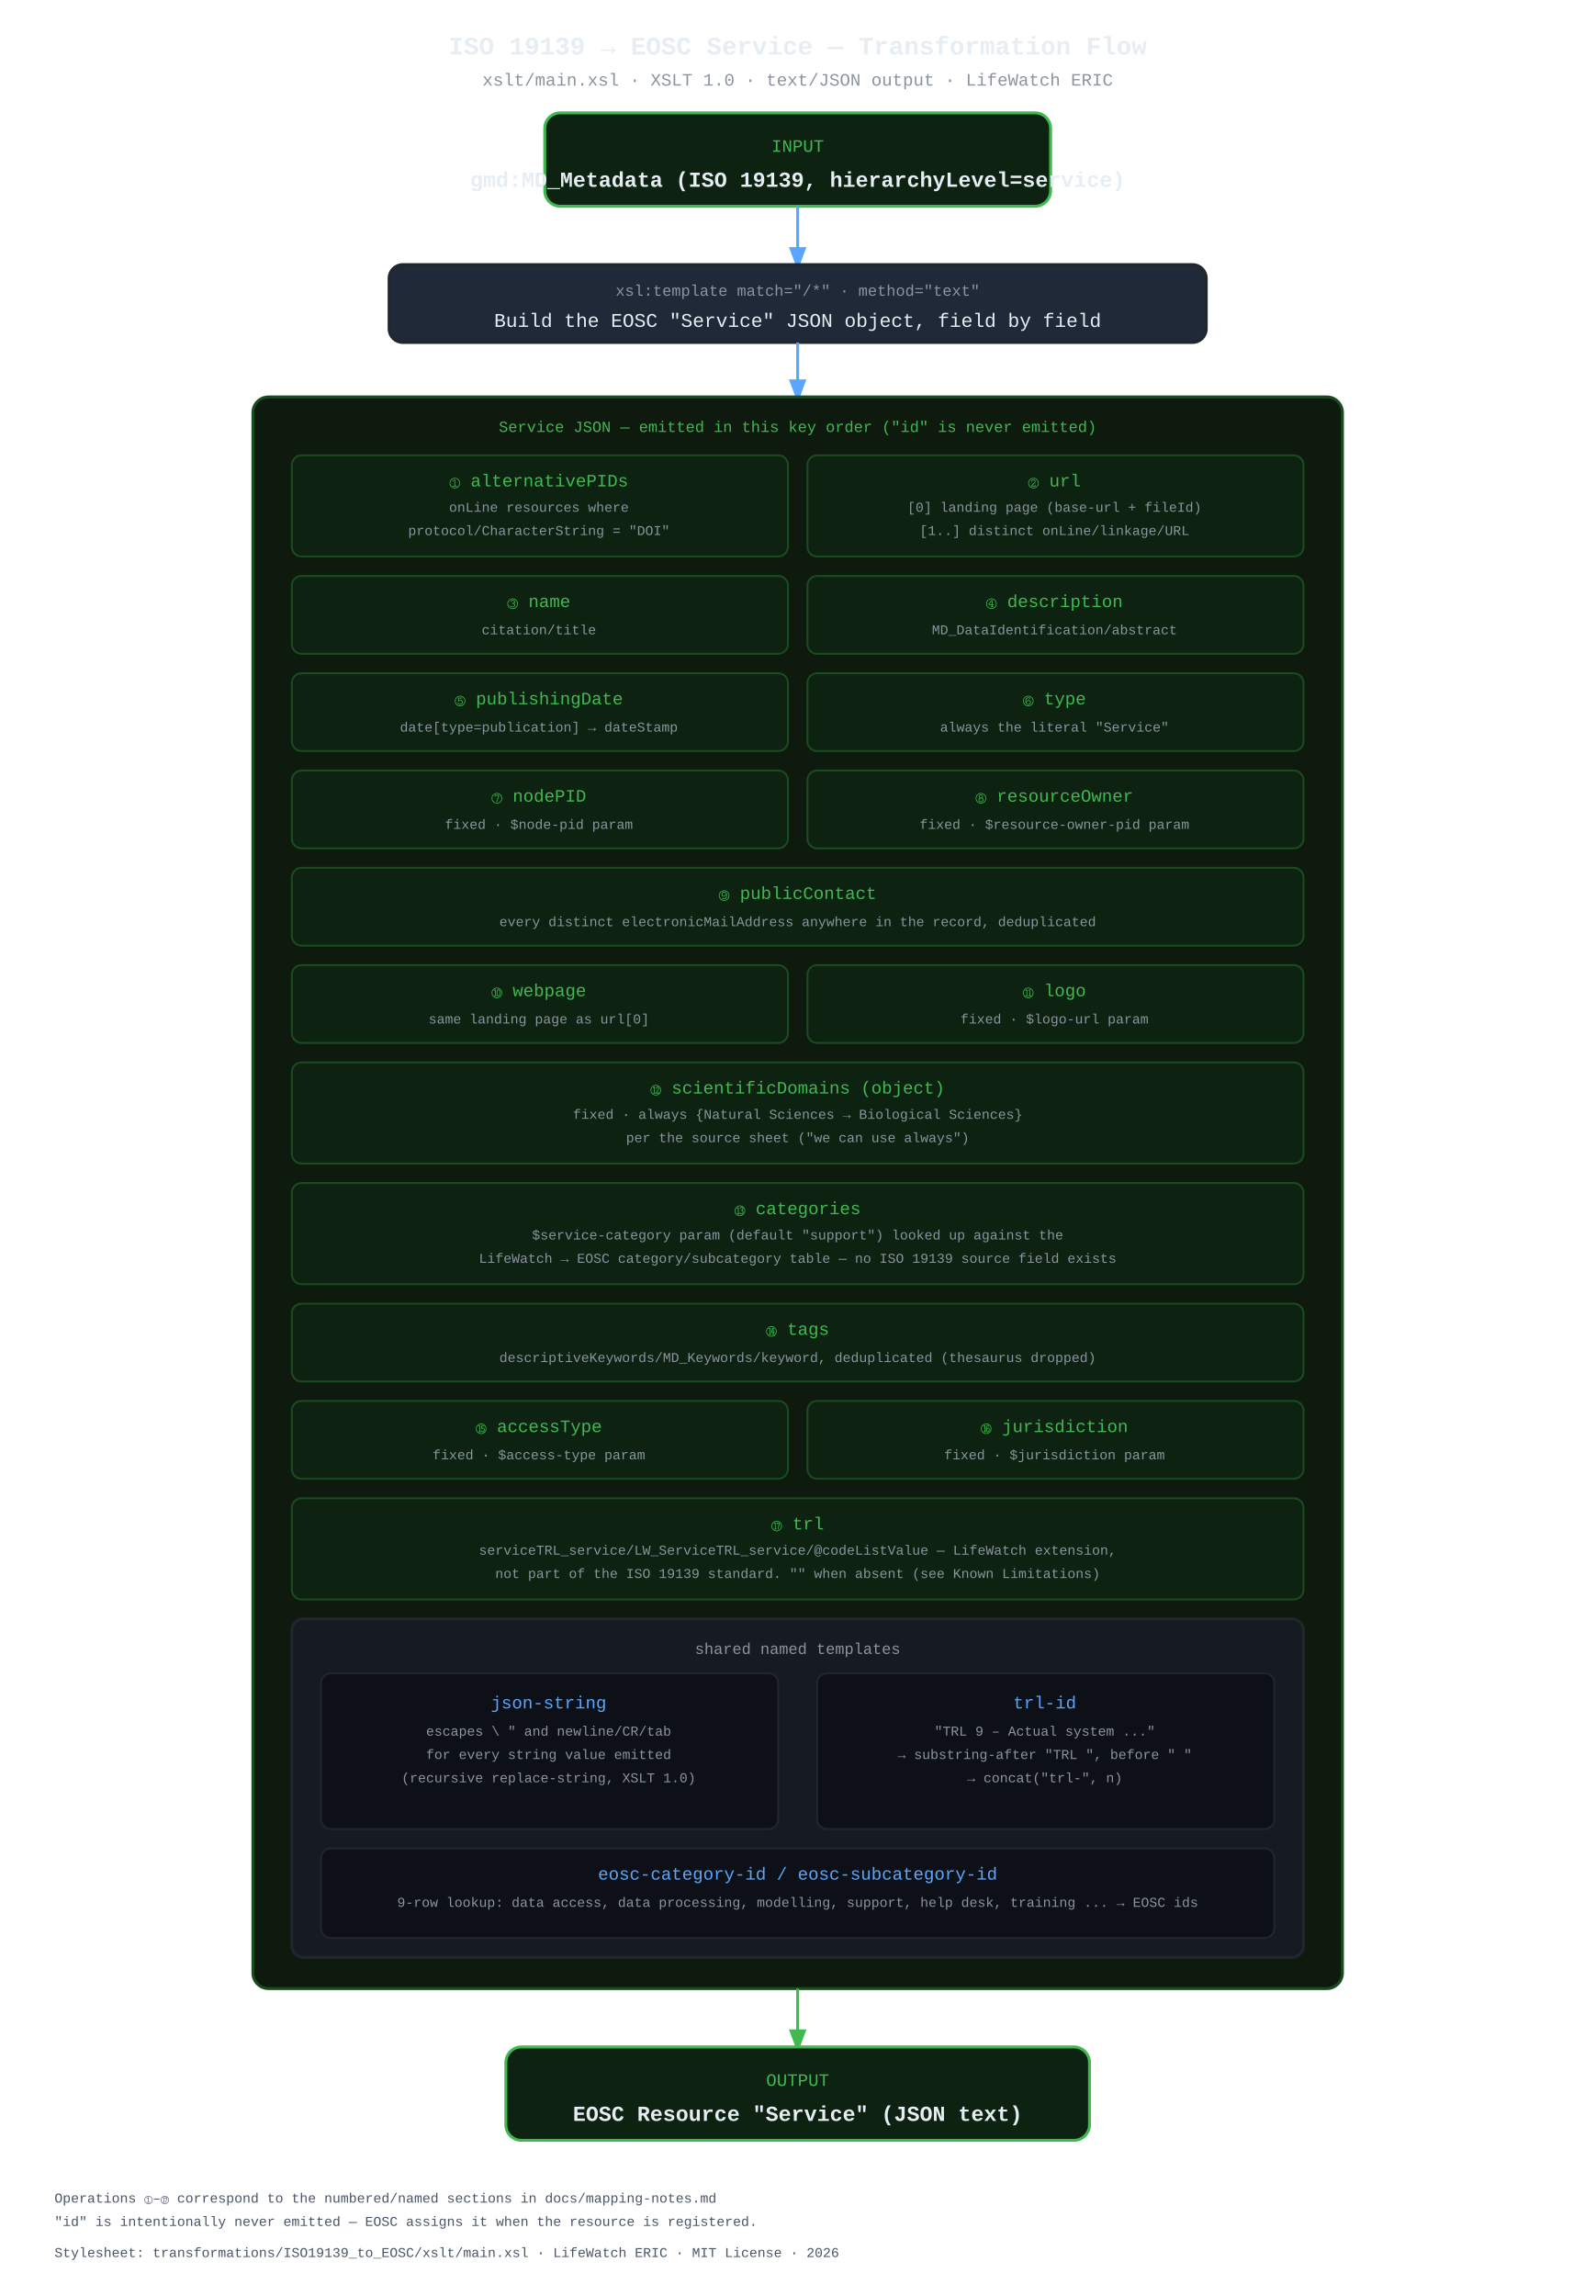
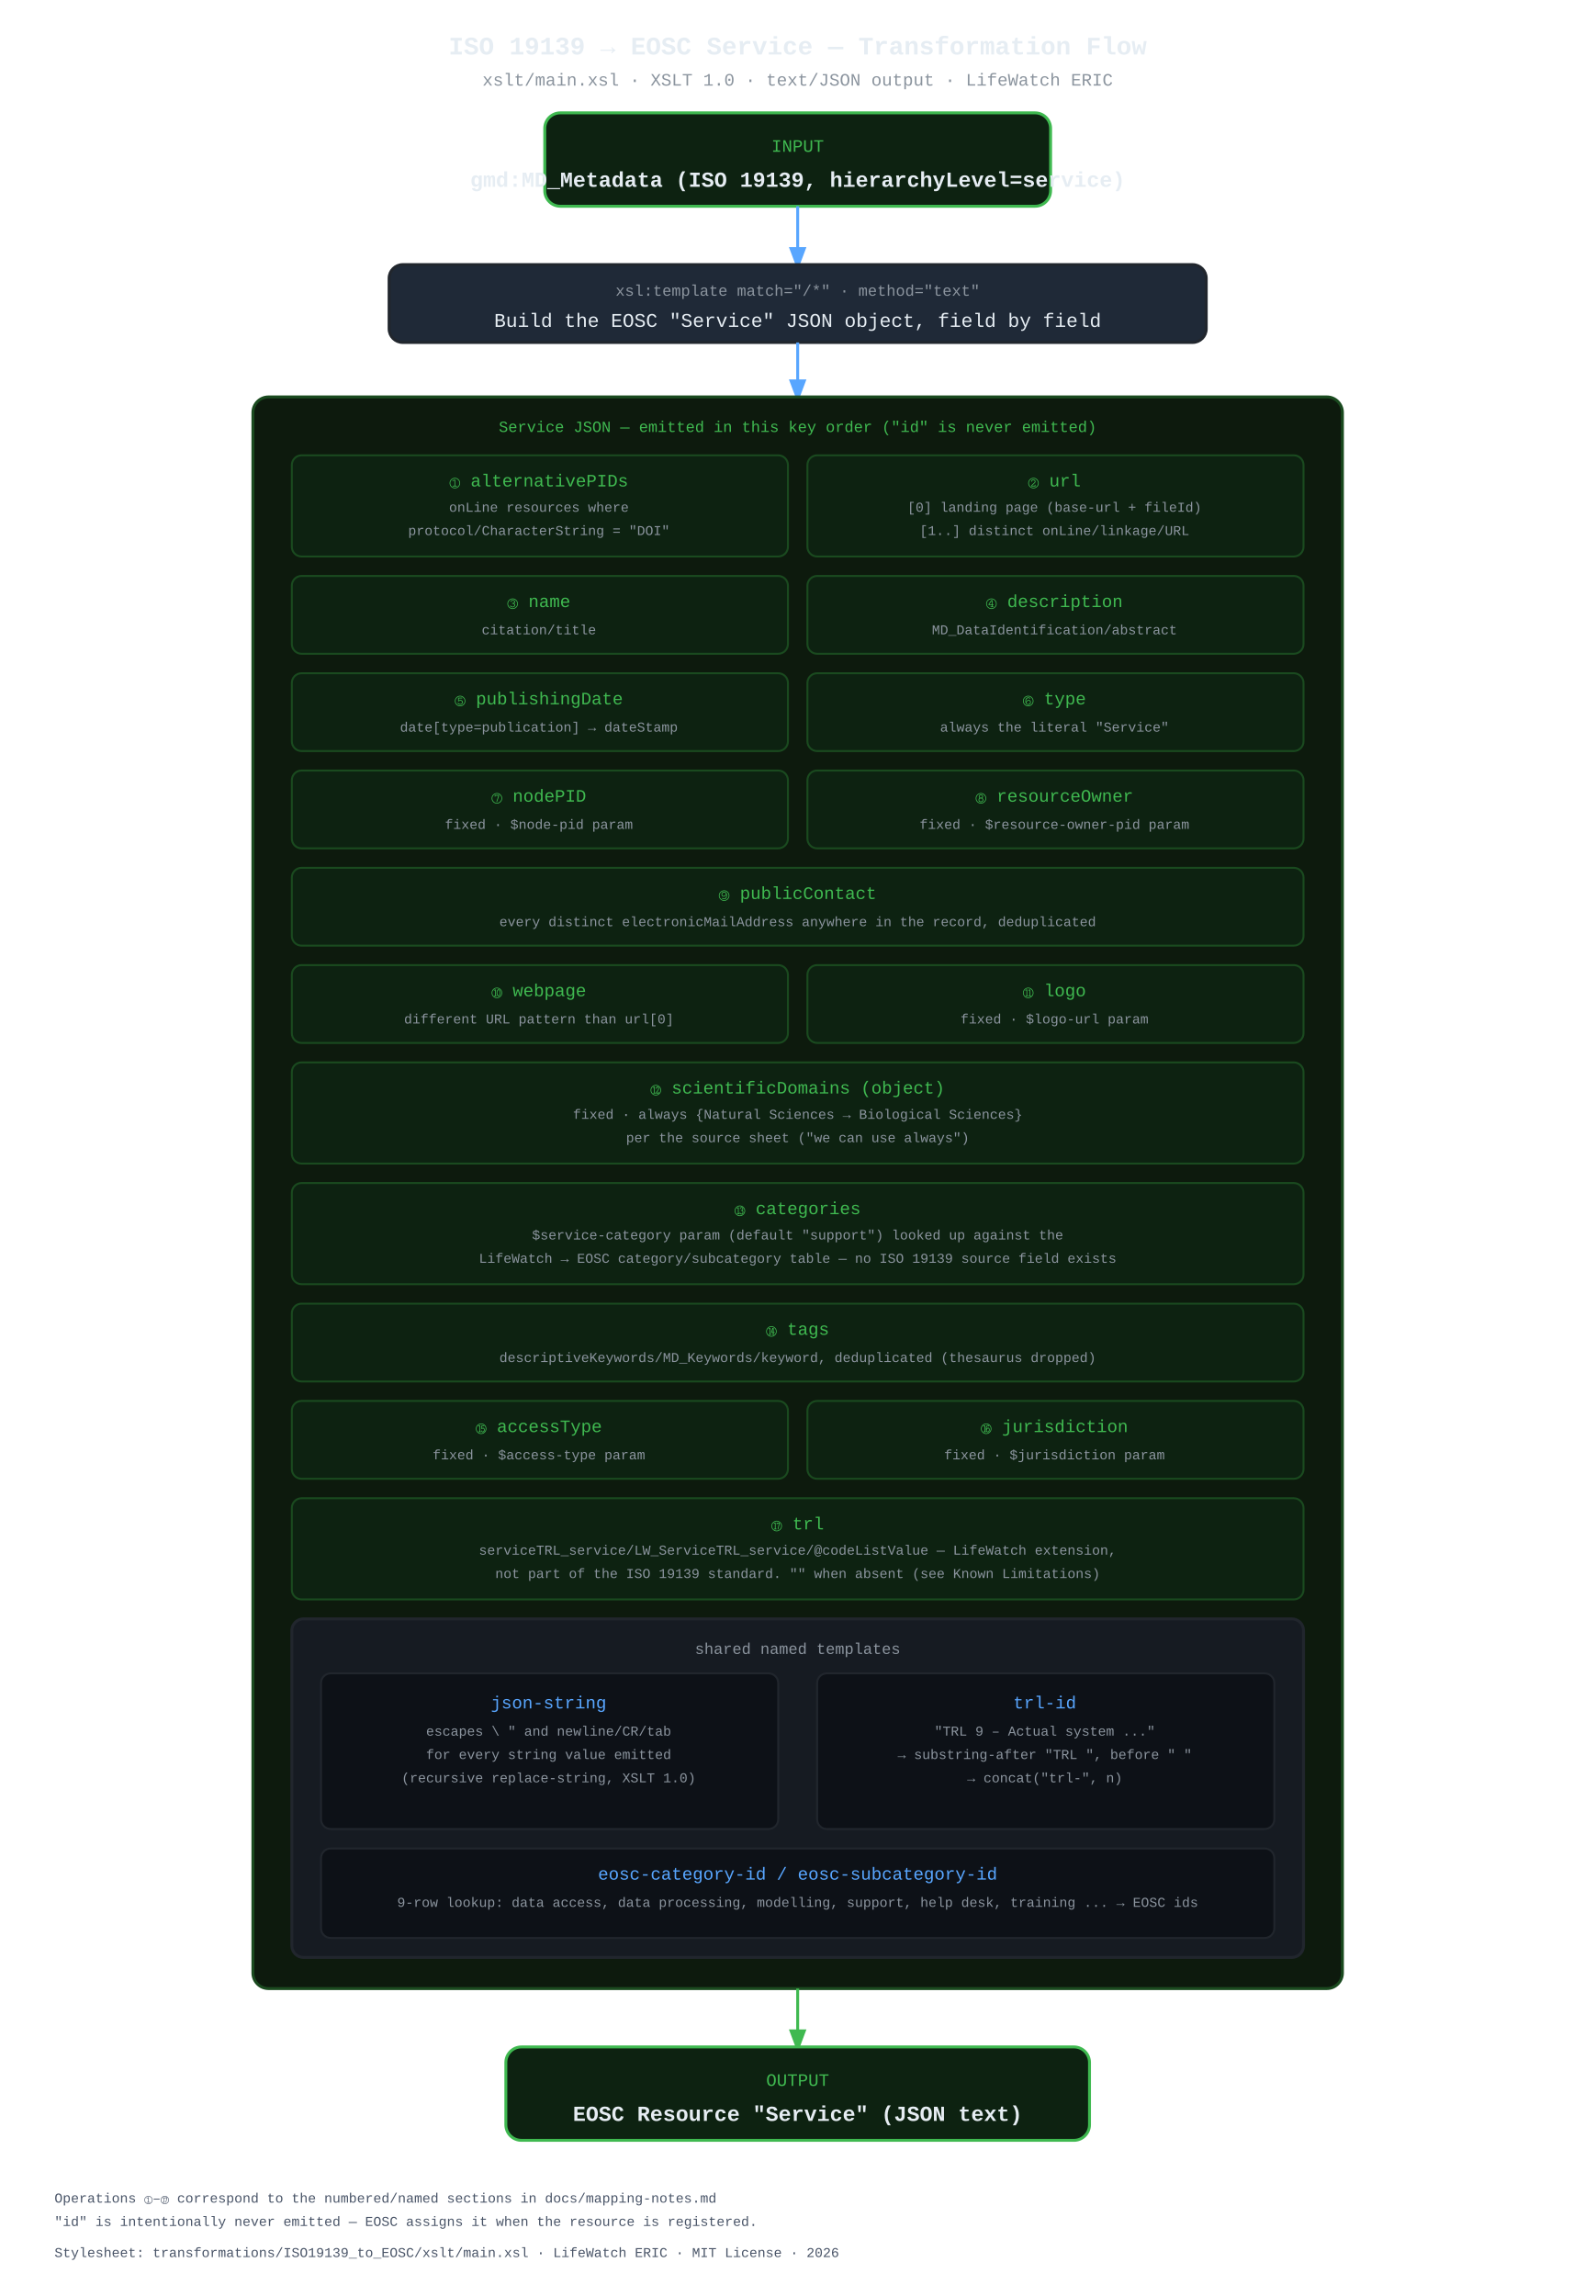
<svg xmlns="http://www.w3.org/2000/svg" viewBox="0 0 820 1180" style="background:#0d1117;font-family:monospace">
  <defs>
    <style>
      text { font-family: 'DM Mono', 'Courier New', monospace; }
    </style>
    <marker id="arr" markerWidth="8" markerHeight="8" refX="6" refY="3" orient="auto">
      <path d="M0,0 L0,6 L8,3 z" fill="#58a6ff" />
    </marker>
    <marker id="arrg" markerWidth="8" markerHeight="8" refX="6" refY="3" orient="auto">
      <path d="M0,0 L0,6 L8,3 z" fill="#3fb950" />
    </marker>
  </defs>
  <text x="410" y="28" text-anchor="middle" font-size="13" fill="#e6edf3" font-weight="bold">ISO 19139 → EOSC Service — Transformation Flow</text>
  <text x="410" y="44" text-anchor="middle" font-size="9" fill="#8b949e">xslt/main.xsl · XSLT 1.0 · text/JSON output · LifeWatch ERIC</text>
  <rect x="280" y="58" width="260" height="48" rx="8" fill="#0d2211" stroke="#3fb950" stroke-width="1.5" />
  <text x="410" y="78" text-anchor="middle" font-size="9" fill="#3fb950">INPUT</text>
  <text x="410" y="96" text-anchor="middle" font-size="11" fill="#e6edf3" font-weight="bold">gmd:MD_Metadata (ISO 19139, hierarchyLevel=service)</text>
  <line x1="410" y1="106" x2="410" y2="136" stroke="#58a6ff" stroke-width="1.5" marker-end="url(#arr)" />
  <rect x="200" y="136" width="420" height="40" rx="7" fill="#1f2937" stroke="#21262d" stroke-width="1.5" />
  <text x="410" y="152" text-anchor="middle" font-size="8" fill="#8b949e">xsl:template match="/*"  ·  method="text"</text>
  <text x="410" y="168" text-anchor="middle" font-size="10" fill="#e6edf3">Build the EOSC "Service" JSON object, field by field</text>
  <line x1="410" y1="176" x2="410" y2="204" stroke="#58a6ff" stroke-width="1.5" marker-end="url(#arr)" />
  <rect x="130" y="204" width="560" height="818" rx="8" fill="#0d1a0d" stroke="#1a4a1f" stroke-width="1.5" />
  <text x="410" y="222" text-anchor="middle" font-size="8" fill="#3fb950">Service JSON — emitted in this key order ("id" is never emitted)</text>
  <rect x="150" y="234" width="255" height="52" rx="5" fill="#0d2211" stroke="#1a4a1f" />
  <text x="277" y="250" text-anchor="middle" font-size="9" fill="#3fb950">① alternativePIDs</text>
  <text x="277" y="263" text-anchor="middle" font-size="7" fill="#8b949e">onLine resources where</text>
  <text x="277" y="275" text-anchor="middle" font-size="7" fill="#8b949e">protocol/CharacterString = "DOI"</text>
  <rect x="415" y="234" width="255" height="52" rx="5" fill="#0d2211" stroke="#1a4a1f" />
  <text x="542" y="250" text-anchor="middle" font-size="9" fill="#3fb950">② url</text>
  <text x="542" y="263" text-anchor="middle" font-size="7" fill="#8b949e">[0] landing page (base-url + fileId)</text>
  <text x="542" y="275" text-anchor="middle" font-size="7" fill="#8b949e">[1..] distinct onLine/linkage/URL</text>
  <rect x="150" y="296" width="255" height="40" rx="5" fill="#0d2211" stroke="#1a4a1f" />
  <text x="277" y="312" text-anchor="middle" font-size="9" fill="#3fb950">③ name</text>
  <text x="277" y="326" text-anchor="middle" font-size="7" fill="#8b949e">citation/title</text>
  <rect x="415" y="296" width="255" height="40" rx="5" fill="#0d2211" stroke="#1a4a1f" />
  <text x="542" y="312" text-anchor="middle" font-size="9" fill="#3fb950">④ description</text>
  <text x="542" y="326" text-anchor="middle" font-size="7" fill="#8b949e">MD_DataIdentification/abstract</text>
  <rect x="150" y="346" width="255" height="40" rx="5" fill="#0d2211" stroke="#1a4a1f" />
  <text x="277" y="362" text-anchor="middle" font-size="9" fill="#3fb950">⑤ publishingDate</text>
  <text x="277" y="376" text-anchor="middle" font-size="7" fill="#8b949e">date[type=publication] → dateStamp</text>
  <rect x="415" y="346" width="255" height="40" rx="5" fill="#0d2211" stroke="#1a4a1f" />
  <text x="542" y="362" text-anchor="middle" font-size="9" fill="#3fb950">⑥ type</text>
  <text x="542" y="376" text-anchor="middle" font-size="7" fill="#8b949e">always the literal "Service"</text>
  <rect x="150" y="396" width="255" height="40" rx="5" fill="#0d2211" stroke="#1a4a1f" />
  <text x="277" y="412" text-anchor="middle" font-size="9" fill="#3fb950">⑦ nodePID</text>
  <text x="277" y="426" text-anchor="middle" font-size="7" fill="#8b949e">fixed · $node-pid param</text>
  <rect x="415" y="396" width="255" height="40" rx="5" fill="#0d2211" stroke="#1a4a1f" />
  <text x="542" y="412" text-anchor="middle" font-size="9" fill="#3fb950">⑧ resourceOwner</text>
  <text x="542" y="426" text-anchor="middle" font-size="7" fill="#8b949e">fixed · $resource-owner-pid param</text>
  <rect x="150" y="446" width="520" height="40" rx="5" fill="#0d2211" stroke="#1a4a1f" />
  <text x="410" y="462" text-anchor="middle" font-size="9" fill="#3fb950">⑨ publicContact</text>
  <text x="410" y="476" text-anchor="middle" font-size="7" fill="#8b949e">every distinct electronicMailAddress anywhere in the record, deduplicated</text>
  <rect x="150" y="496" width="255" height="40" rx="5" fill="#0d2211" stroke="#1a4a1f" />
  <text x="277" y="512" text-anchor="middle" font-size="9" fill="#3fb950">⑩ webpage</text>
-   <text x="277" y="526" text-anchor="middle" font-size="7" fill="#8b949e">same landing page as url[0]</text>
+   <text x="277" y="526" text-anchor="middle" font-size="7" fill="#8b949e">different URL pattern than url[0]</text>
  <rect x="415" y="496" width="255" height="40" rx="5" fill="#0d2211" stroke="#1a4a1f" />
  <text x="542" y="512" text-anchor="middle" font-size="9" fill="#3fb950">⑪ logo</text>
  <text x="542" y="526" text-anchor="middle" font-size="7" fill="#8b949e">fixed · $logo-url param</text>
  <rect x="150" y="546" width="520" height="52" rx="5" fill="#0d2211" stroke="#1a4a1f" />
  <text x="410" y="562" text-anchor="middle" font-size="9" fill="#3fb950">⑫ scientificDomains (object)</text>
  <text x="410" y="575" text-anchor="middle" font-size="7" fill="#8b949e">fixed · always {Natural Sciences → Biological Sciences}</text>
  <text x="410" y="587" text-anchor="middle" font-size="7" fill="#8b949e">per the source sheet ("we can use always")</text>
  <rect x="150" y="608" width="520" height="52" rx="5" fill="#0d2211" stroke="#1a4a1f" />
  <text x="410" y="624" text-anchor="middle" font-size="9" fill="#3fb950">⑬ categories</text>
  <text x="410" y="637" text-anchor="middle" font-size="7" fill="#8b949e">$service-category param (default "support") looked up against the</text>
  <text x="410" y="649" text-anchor="middle" font-size="7" fill="#8b949e">LifeWatch → EOSC category/subcategory table — no ISO 19139 source field exists</text>
  <rect x="150" y="670" width="520" height="40" rx="5" fill="#0d2211" stroke="#1a4a1f" />
  <text x="410" y="686" text-anchor="middle" font-size="9" fill="#3fb950">⑭ tags</text>
  <text x="410" y="700" text-anchor="middle" font-size="7" fill="#8b949e">descriptiveKeywords/MD_Keywords/keyword, deduplicated (thesaurus dropped)</text>
  <rect x="150" y="720" width="255" height="40" rx="5" fill="#0d2211" stroke="#1a4a1f" />
  <text x="277" y="736" text-anchor="middle" font-size="9" fill="#3fb950">⑮ accessType</text>
  <text x="277" y="750" text-anchor="middle" font-size="7" fill="#8b949e">fixed · $access-type param</text>
  <rect x="415" y="720" width="255" height="40" rx="5" fill="#0d2211" stroke="#1a4a1f" />
  <text x="542" y="736" text-anchor="middle" font-size="9" fill="#3fb950">⑯ jurisdiction</text>
  <text x="542" y="750" text-anchor="middle" font-size="7" fill="#8b949e">fixed · $jurisdiction param</text>
  <rect x="150" y="770" width="520" height="52" rx="5" fill="#0d2211" stroke="#1a4a1f" />
  <text x="410" y="786" text-anchor="middle" font-size="9" fill="#3fb950">⑰ trl</text>
  <text x="410" y="799" text-anchor="middle" font-size="7" fill="#8b949e">serviceTRL_service/LW_ServiceTRL_service/@codeListValue — LifeWatch extension,</text>
  <text x="410" y="811" text-anchor="middle" font-size="7" fill="#8b949e">not part of the ISO 19139 standard. "" when absent (see Known Limitations)</text>
  <rect x="150" y="832" width="520" height="174" rx="6" fill="#161b22" stroke="#21262d" stroke-width="1.5" />
  <text x="410" y="850" text-anchor="middle" font-size="8" fill="#8b949e">shared named templates</text>
  <rect x="165" y="860" width="235" height="80" rx="5" fill="#0d1117" stroke="#21262d" />
  <text x="282" y="878" text-anchor="middle" font-size="9" fill="#58a6ff">json-string</text>
  <text x="282" y="892" text-anchor="middle" font-size="7" fill="#8b949e">escapes \ " and newline/CR/tab</text>
  <text x="282" y="904" text-anchor="middle" font-size="7" fill="#8b949e">for every string value emitted</text>
  <text x="282" y="916" text-anchor="middle" font-size="7" fill="#8b949e">(recursive replace-string, XSLT 1.0)</text>
  <rect x="420" y="860" width="235" height="80" rx="5" fill="#0d1117" stroke="#21262d" />
  <text x="537" y="878" text-anchor="middle" font-size="9" fill="#58a6ff">trl-id</text>
  <text x="537" y="892" text-anchor="middle" font-size="7" fill="#8b949e">"TRL 9 – Actual system ..."</text>
  <text x="537" y="904" text-anchor="middle" font-size="7" fill="#8b949e">→ substring-after "TRL ", before " "</text>
  <text x="537" y="916" text-anchor="middle" font-size="7" fill="#8b949e">→ concat("trl-", n)</text>
  <rect x="165" y="950" width="490" height="46" rx="5" fill="#0d1117" stroke="#21262d" />
  <text x="410" y="966" text-anchor="middle" font-size="9" fill="#58a6ff">eosc-category-id / eosc-subcategory-id</text>
  <text x="410" y="980" text-anchor="middle" font-size="7" fill="#8b949e">9-row lookup: data access, data processing, modelling, support, help desk, training ... → EOSC ids</text>
  <line x1="410" y1="1022" x2="410" y2="1052" stroke="#3fb950" stroke-width="1.5" marker-end="url(#arrg)" />
  <rect x="260" y="1052" width="300" height="48" rx="8" fill="#0d2211" stroke="#3fb950" stroke-width="1.5" />
  <text x="410" y="1072" text-anchor="middle" font-size="9" fill="#3fb950">OUTPUT</text>
  <text x="410" y="1090" text-anchor="middle" font-size="11" fill="#e6edf3" font-weight="bold">EOSC Resource "Service" (JSON text)</text>
  <text x="28" y="1132" font-size="7" fill="#4a5568">Operations ①–⑰ correspond to the numbered/named sections in docs/mapping-notes.md</text>
  <text x="28" y="1144" font-size="7" fill="#4a5568">"id" is intentionally never emitted — EOSC assigns it when the resource is registered.</text>
  <text x="28" y="1160" font-size="7" fill="#4a5568">Stylesheet: transformations/ISO19139_to_EOSC/xslt/main.xsl · LifeWatch ERIC · MIT License · 2026</text>
</svg>
